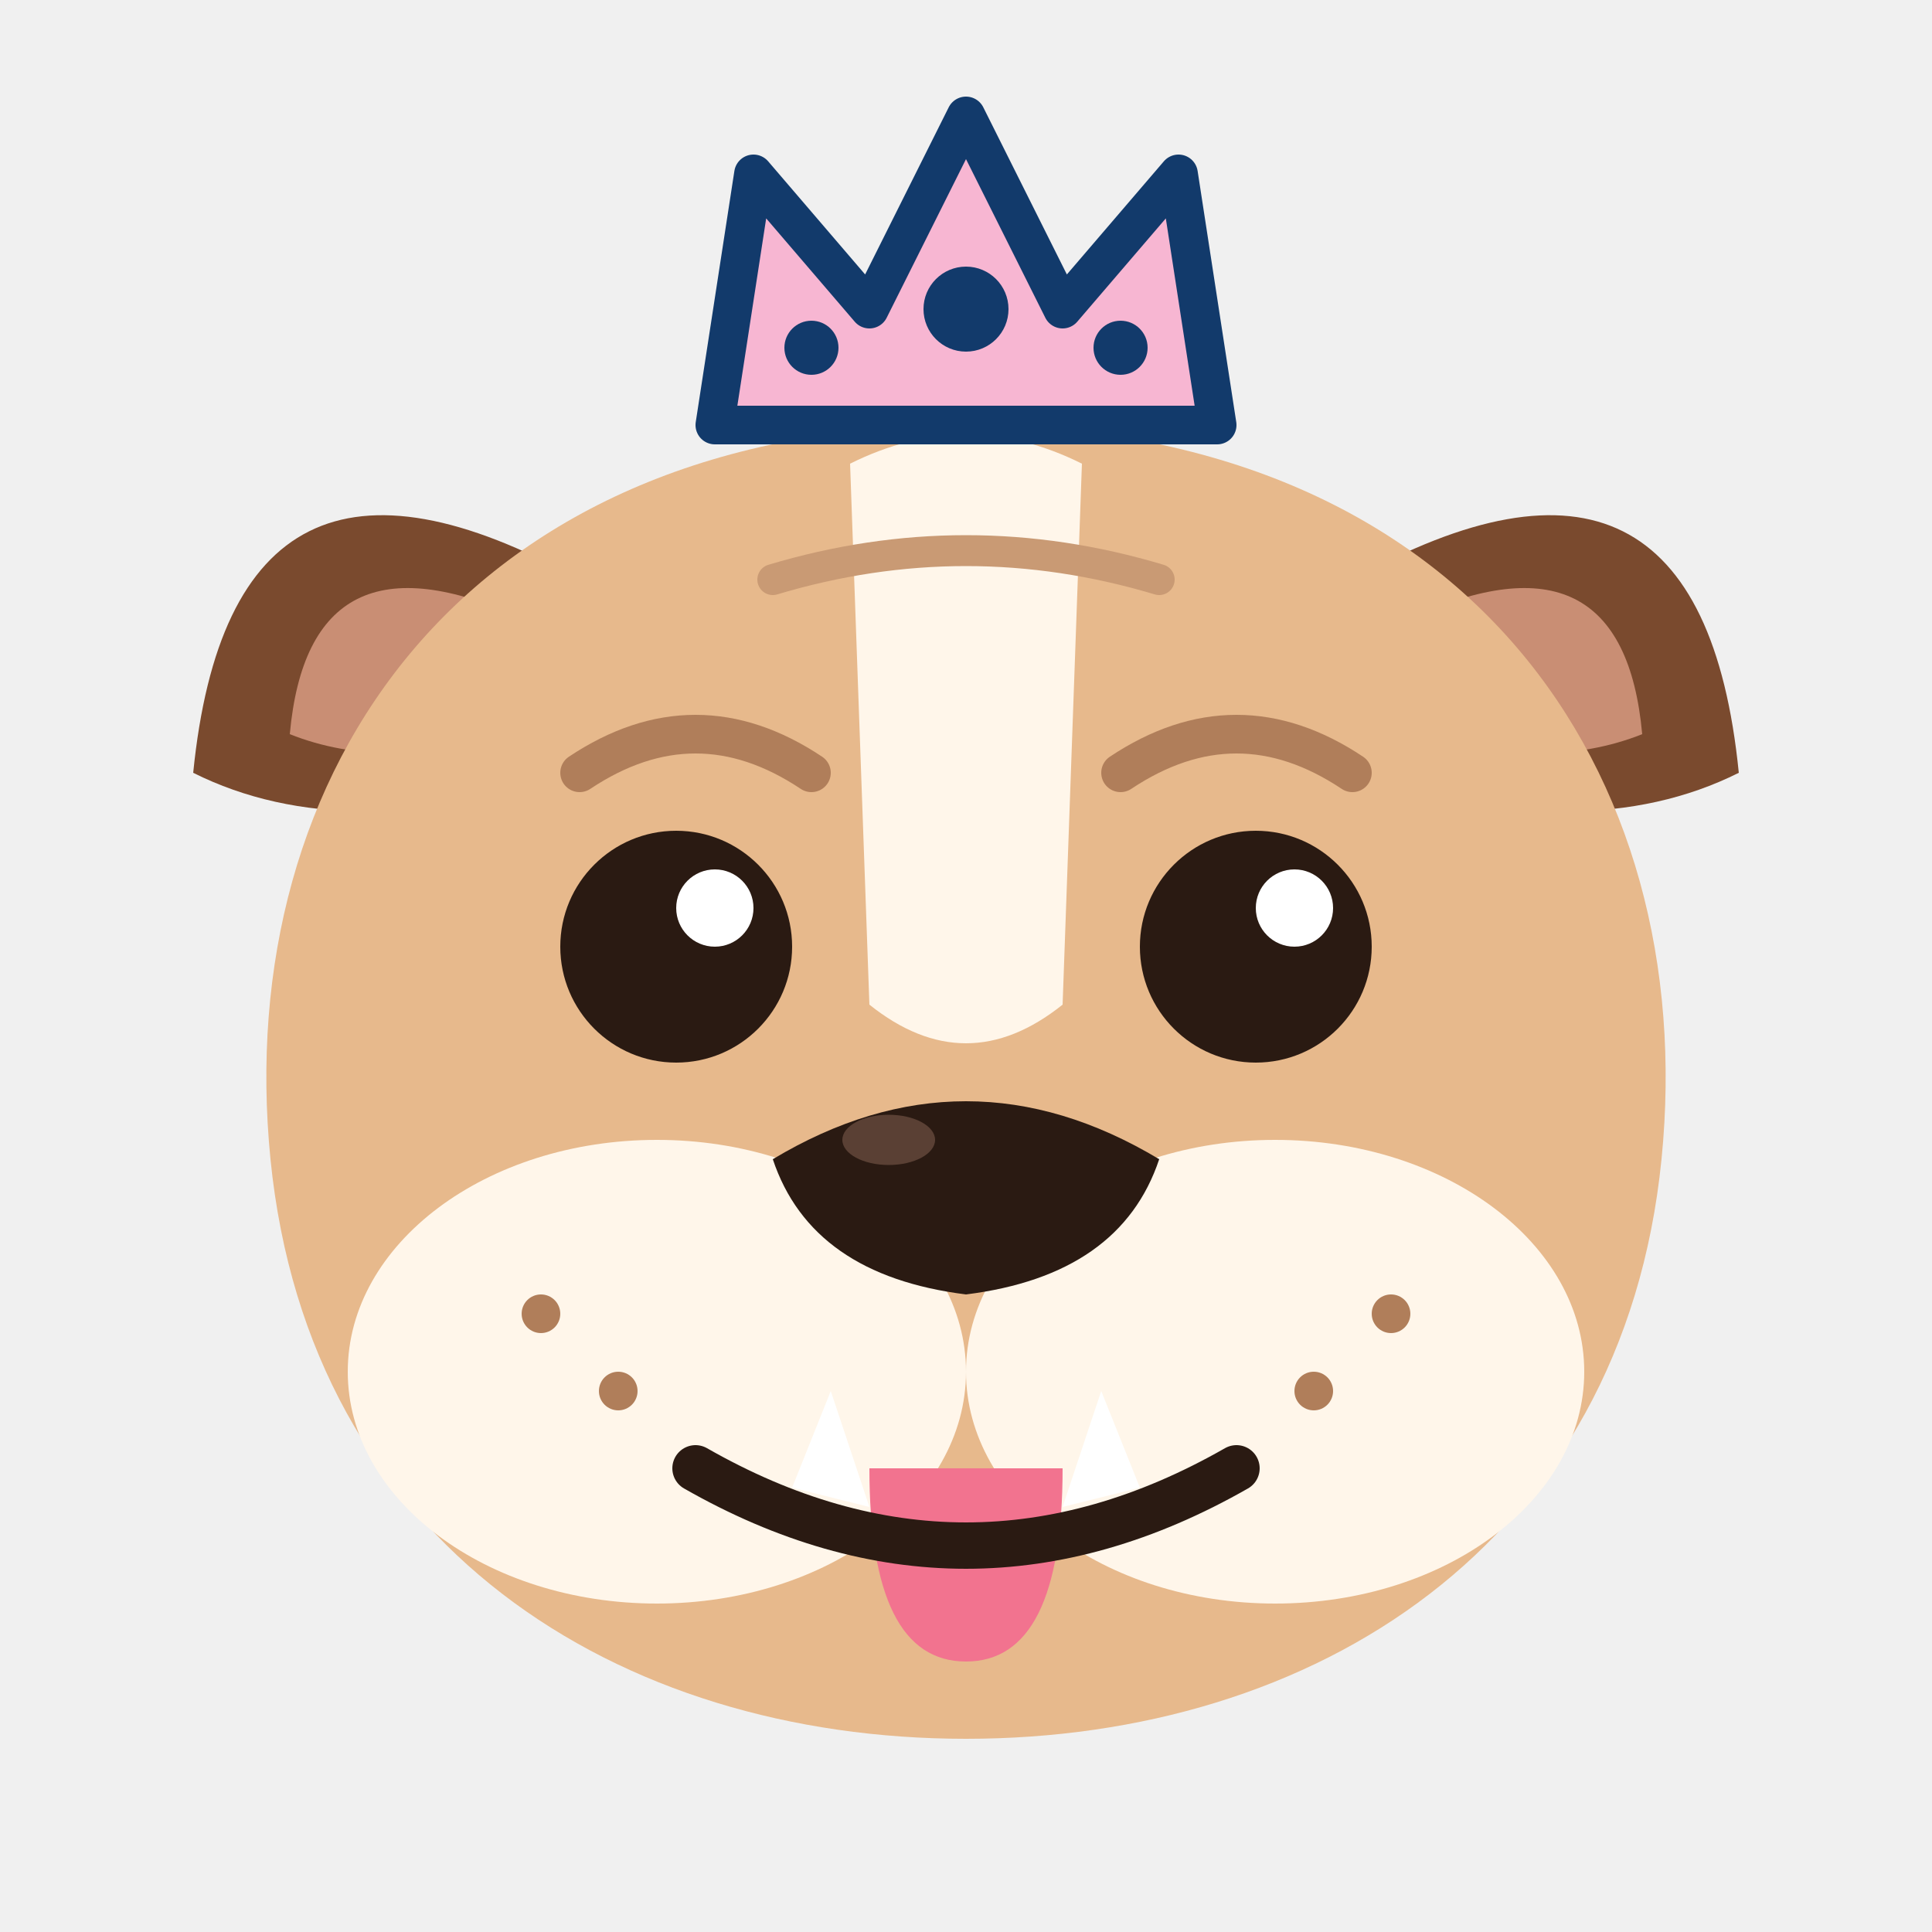
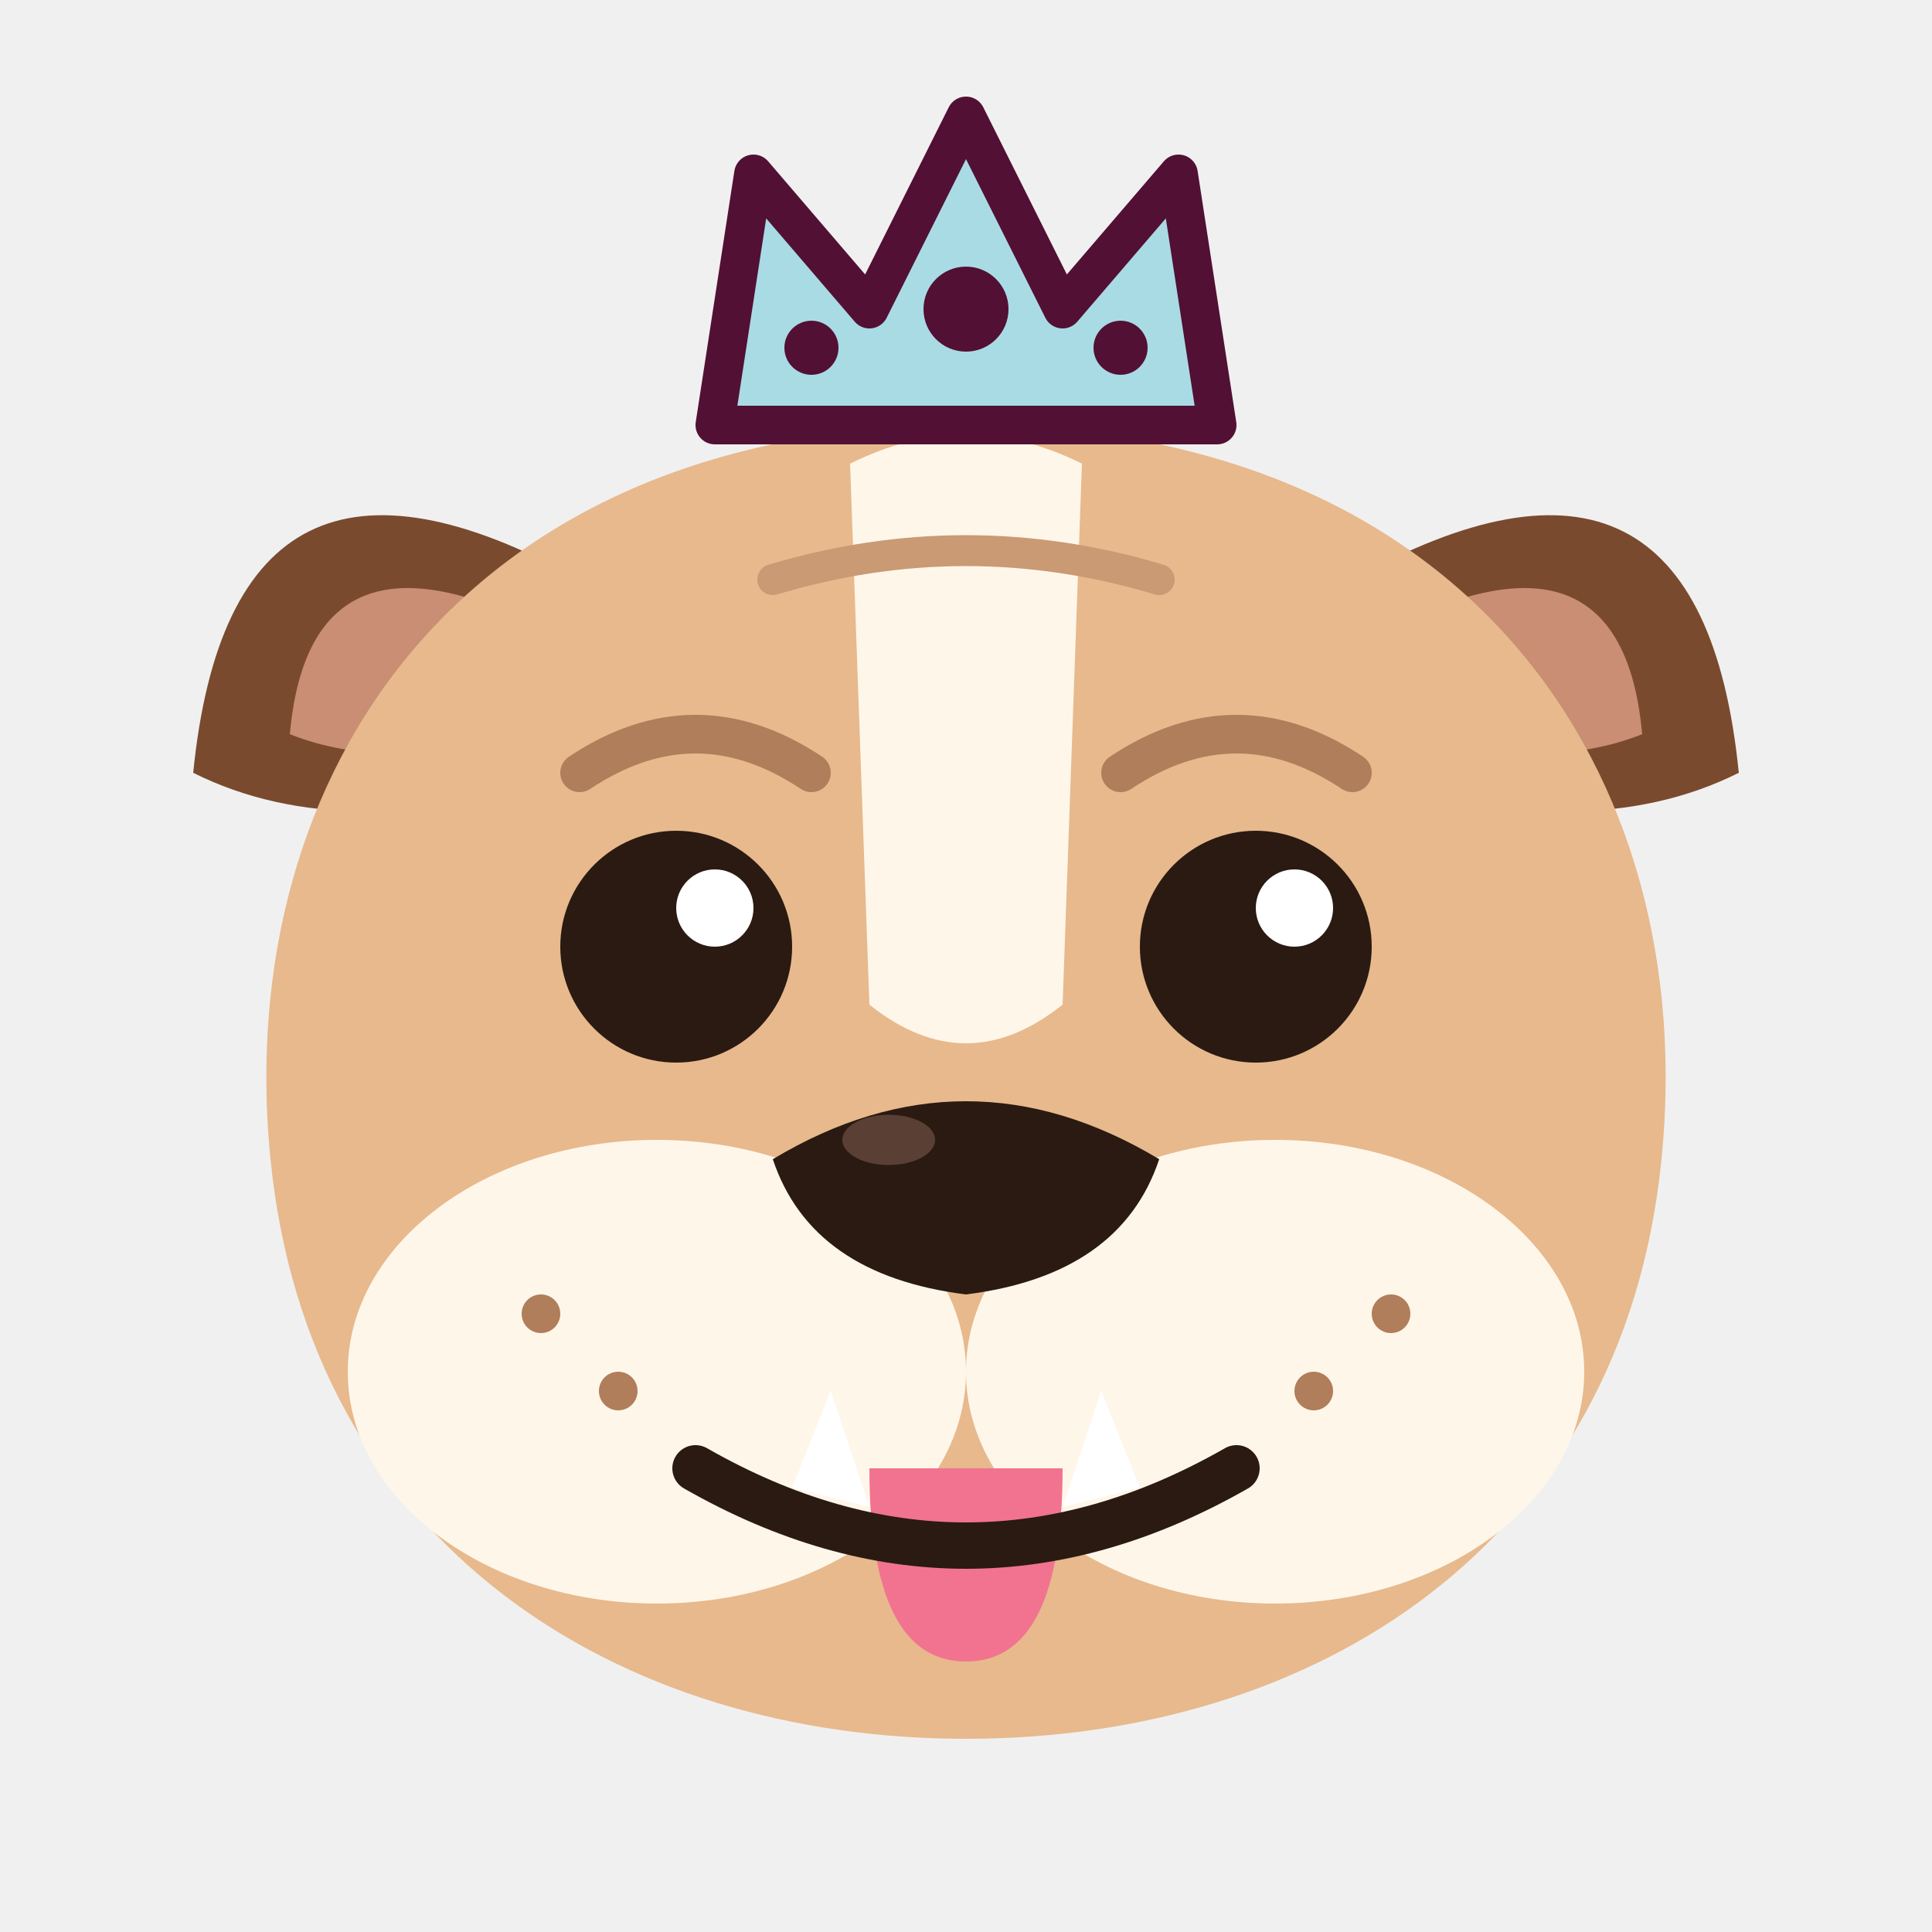
<svg viewBox="0 0 100 100" aria-hidden="true">
  <g class="bd-head">
    <g class="bd-ear-l">
      <path d="M30 30 Q12 20 10 40 Q18 44 30 40Z" fill="#7a4a2e" />
      <path d="M27 32 Q16 27 15 38 Q20 40 27 38Z" fill="#c98e74" />
    </g>
    <g class="bd-ear-r">
      <path d="M70 30 Q88 20 90 40 Q82 44 70 40Z" fill="#7a4a2e" />
      <path d="M73 32 Q84 27 85 38 Q80 40 73 38Z" fill="#c98e74" />
    </g>
    <path d="M50 22 C76 22 88 40 86 60 C84 80 68 90 50 90 C32 90 16 80 14 60 C12 40 24 22 50 22Z" fill="#e7b98c" />
    <path d="M44 24 Q50 21 56 24 L55 52 Q50 56 45 52Z" fill="#fff6ea" />
    <path d="M30 40 Q36 36 42 40 M58 40 Q64 36 70 40" stroke="#b07e5a" stroke-width="2" fill="none" stroke-linecap="round" />
    <path d="M40 30 Q50 27 60 30" stroke="#c99a74" stroke-width="1.6" fill="none" stroke-linecap="round" />
    <g class="bd-eyes">
      <circle cx="35" cy="49" r="6" fill="#2a1a12" />
      <circle cx="65" cy="49" r="6" fill="#2a1a12" />
      <circle cx="37" cy="47" r="2" fill="#fff" />
      <circle cx="67" cy="47" r="2" fill="#fff" />
    </g>
    <ellipse cx="34" cy="71" rx="16" ry="12" fill="#fff6ea" />
    <ellipse cx="66" cy="71" rx="16" ry="12" fill="#fff6ea" />
    <circle cx="28" cy="68" r="1" fill="#b07e5a" />
    <circle cx="32" cy="72" r="1" fill="#b07e5a" />
    <circle cx="72" cy="68" r="1" fill="#b07e5a" />
    <circle cx="68" cy="72" r="1" fill="#b07e5a" />
    <path d="M40 60 Q50 54 60 60 Q58 66 50 67 Q42 66 40 60Z" fill="#2a1a12" />
    <ellipse cx="46" cy="59" rx="2.4" ry="1.3" fill="#5a4034" />
    <path class="bd-tongue" d="M45 76 Q45 86 50 86 Q55 86 55 76Z" fill="#f2738f" />
    <path d="M36 76 Q50 84 64 76" stroke="#2a1a12" stroke-width="2.4" fill="none" stroke-linecap="round" />
    <path d="M41 77 L43 72 L45 78Z M55 78 L57 72 L59 77Z" fill="#fff" />
    <g class="bd-crown">
-       <path d="M37 22 L39 9 L45 16 L50 6 L55 16 L61 9 L63 22Z" fill="#f7b6d2" stroke="#123a6b" stroke-width="2" stroke-linejoin="round" />
-       <circle cx="50" cy="16" r="2.2" fill="#123a6b" />
-       <circle cx="42" cy="18" r="1.4" fill="#123a6b" />
-       <circle cx="58" cy="18" r="1.4" fill="#123a6b" />
+       <path d="M37 22 L39 9 L45 16 L50 6 L55 16 L61 9 L63 22Z" fill="#a9dbe4" stroke="#521034" stroke-width="2" stroke-linejoin="round" />
+       <circle cx="50" cy="16" r="2.2" fill="#521034" />
+       <circle cx="42" cy="18" r="1.4" fill="#521034" />
+       <circle cx="58" cy="18" r="1.4" fill="#521034" />
    </g>
  </g>
</svg>
